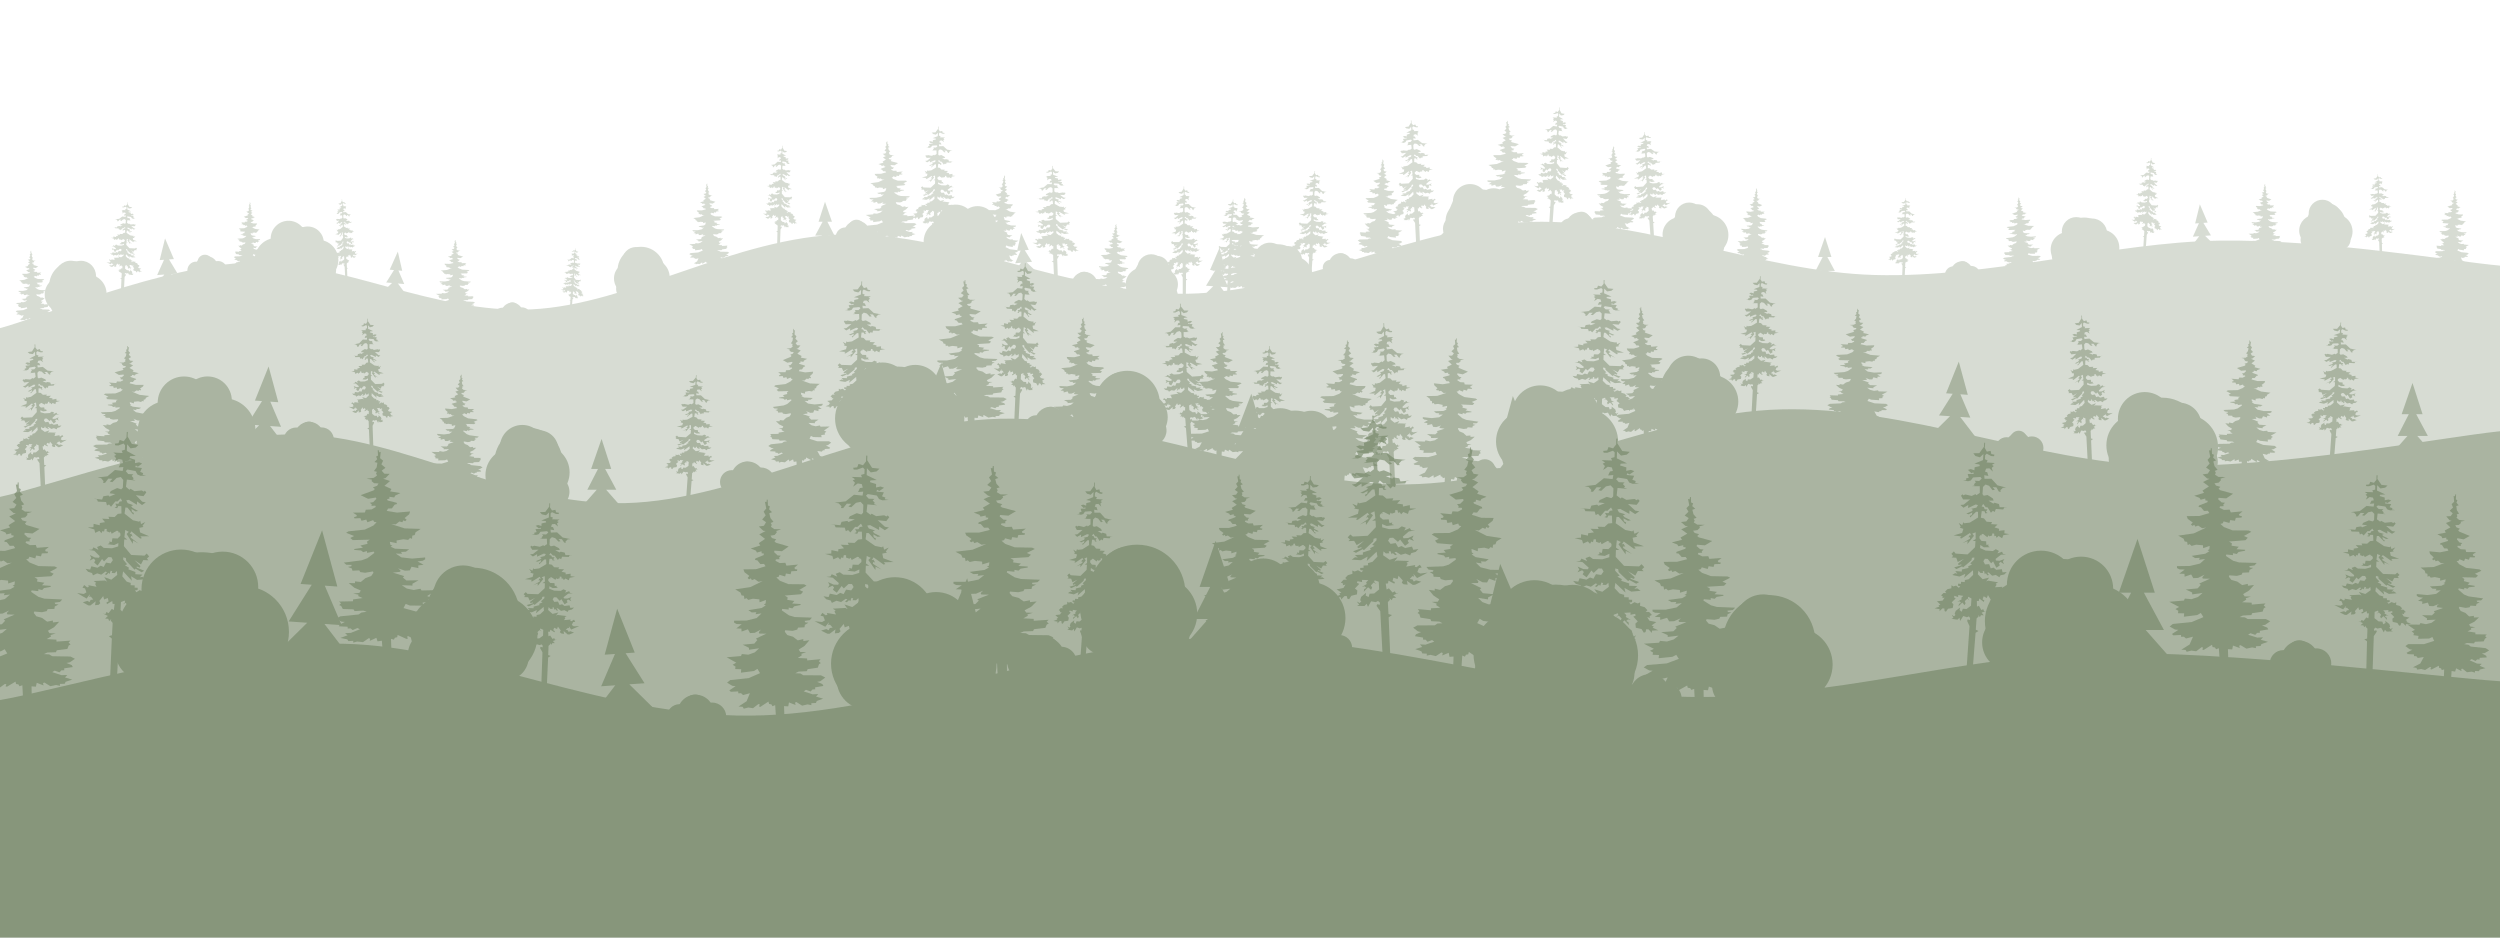
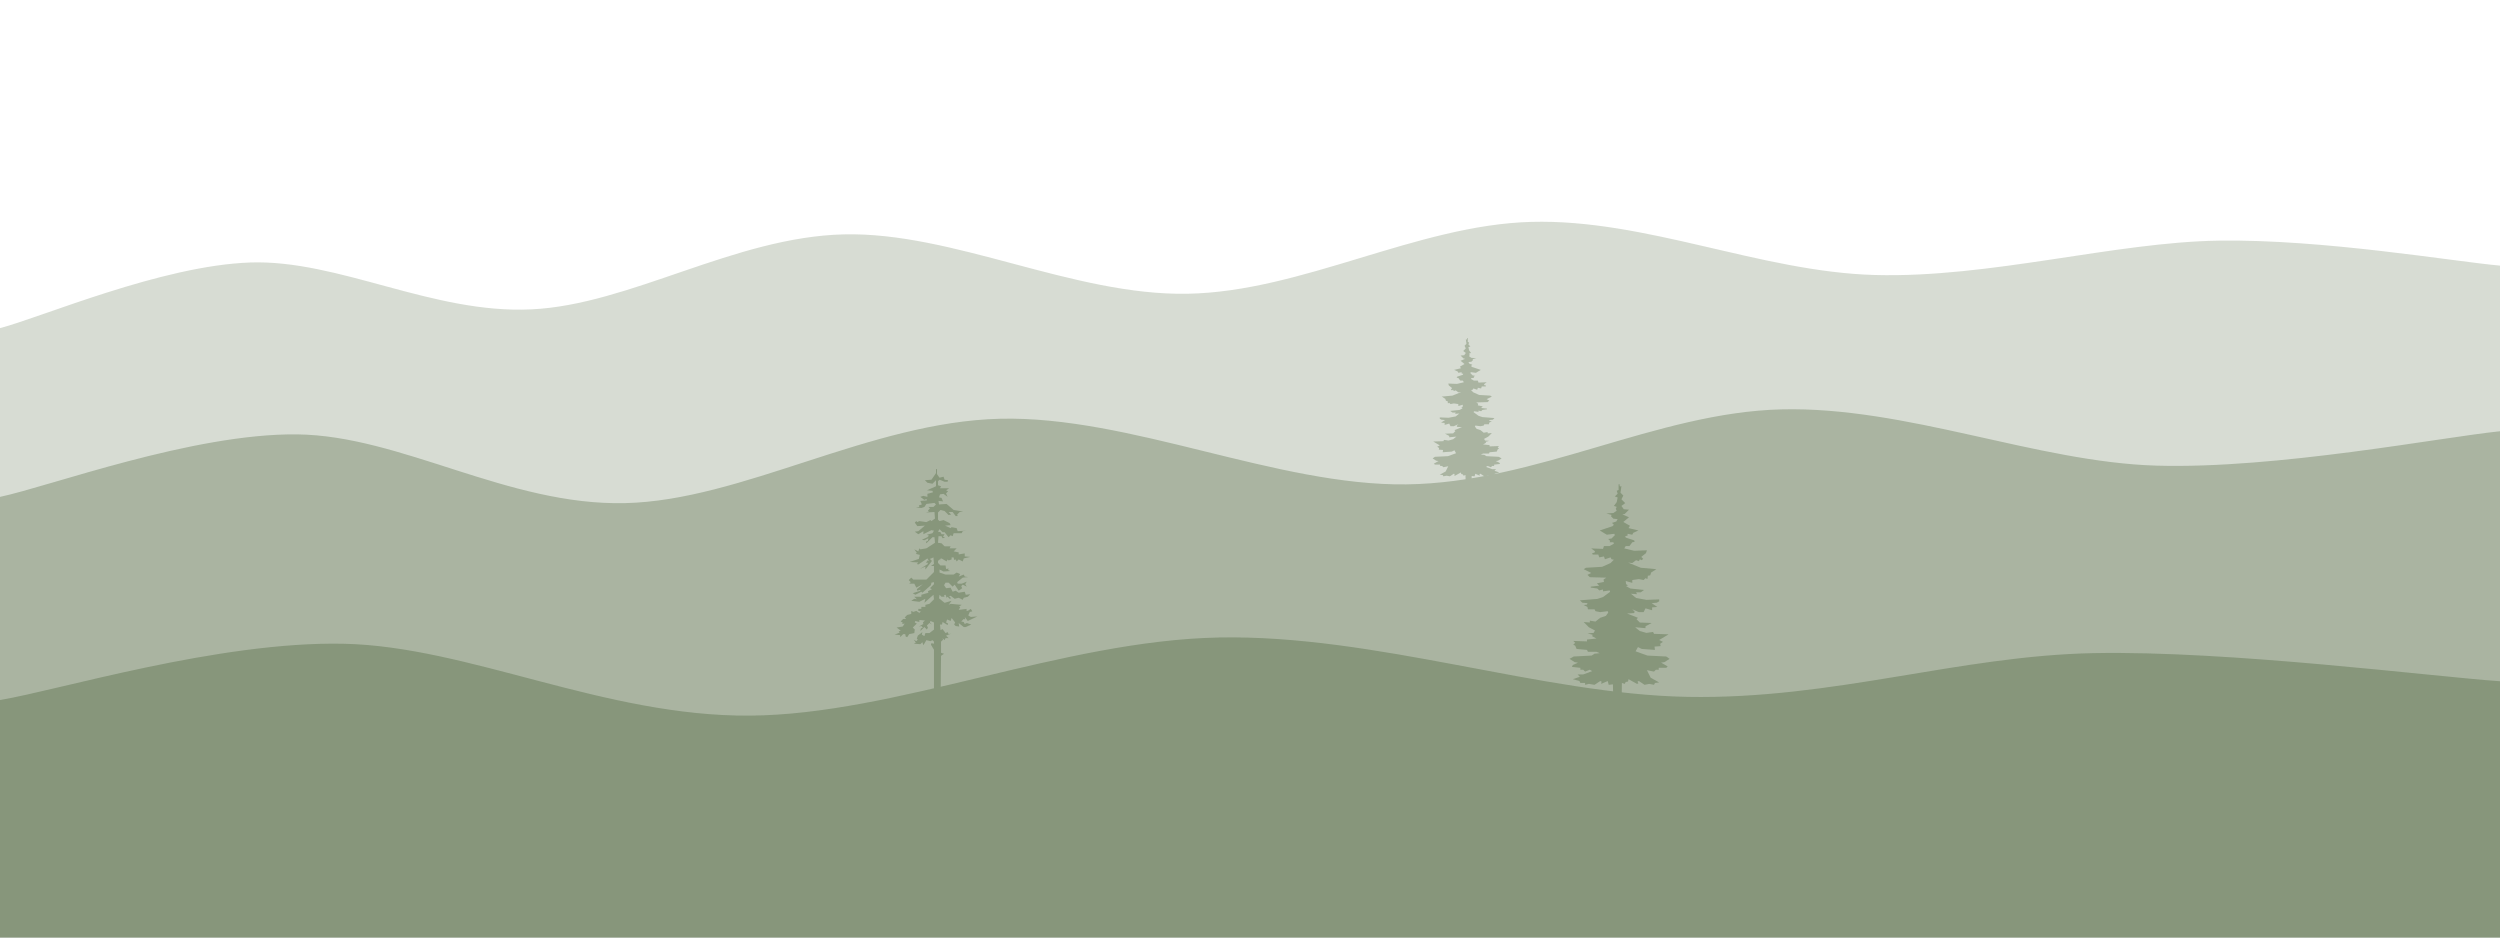
<svg xmlns="http://www.w3.org/2000/svg" xmlns:xlink="http://www.w3.org/1999/xlink" width="1600" height="600" viewBox="0 0 1600 600" fill="none">
  <defs>
    <g id="pine-tall">
      <path d="M-1.50,-235.00L-0.50,-235.00L-0.50,-230.00L2.00,-226.50L6.00,-227.50L7.00,-224.50L10.50,-224.00L10.00,-222.50L7.00,-222.50L2.00,-224.50L0.50,-223.00L0.50,-219.00L3.50,-218.00L2.50,-216.00L11.50,-216.00L8.50,-214.00L10.50,-213.00L8.50,-211.00L10.00,-207.50L6.00,-210.50L2.50,-210.00L1.50,-207.00L4.00,-206.50L5.50,-203.00L1.00,-203.50L1.50,-200.00L9.00,-200.50L16.00,-194.50L25.50,-193.00L22.00,-192.50L19.50,-190.00L20.00,-188.50L18.00,-188.50L15.00,-192.50L11.00,-192.50L13.50,-190.00L11.00,-189.50L7.00,-193.50L3.00,-194.50L0.50,-192.00L0.50,-185.00L2.00,-183.50L6.00,-184.50L12.00,-181.50L13.00,-179.50L7.50,-179.00L13.00,-176.50L14.00,-177.50L19.00,-176.50L20.00,-173.50L28.50,-174.00L25.00,-173.50L24.00,-171.50L16.00,-171.50L15.00,-168.50L13.00,-169.50L11.00,-167.50L7.00,-172.50L5.00,-172.50L2.00,-175.50L0.50,-173.00L3.00,-172.50L4.00,-170.50L7.00,-170.50L5.50,-168.00L7.50,-167.00L5.00,-166.50L4.00,-168.50L1.00,-168.50L0.50,-162.00L4.00,-161.50L7.00,-158.50L13.00,-158.50L12.00,-156.50L19.00,-156.50L16.00,-153.50L21.00,-152.50L21.00,-150.50L27.00,-151.50L27.00,-148.50L32.50,-148.00L26.00,-146.50L25.00,-143.50L21.00,-145.50L19.00,-143.50L18.00,-145.50L16.50,-145.00L16.00,-147.50L14.00,-147.50L14.00,-145.50L11.00,-144.50L10.00,-145.50L9.00,-143.50L4.00,-146.50L2.50,-146.00L3.00,-144.50L2.00,-145.50L0.50,-144.00L0.50,-142.00L3.00,-139.50L8.00,-139.50L8.50,-136.00L11.00,-136.50L10.50,-135.00L12.50,-134.00L6.00,-133.50L2.00,-135.50L2.00,-132.50L8.00,-130.50L16.00,-130.50L19.00,-132.50L22.50,-131.00L21.00,-128.50L26.00,-130.50L27.00,-128.50L30.50,-128.00L25.00,-127.50L19.50,-123.00L20.00,-121.50L24.00,-121.50L29.00,-123.50L27.50,-121.00L29.00,-118.50L25.00,-120.50L23.50,-119.00L24.50,-117.00L21.00,-114.50L17.00,-120.50L15.00,-118.50L11.00,-122.50L8.00,-122.50L6.50,-120.00L8.50,-117.00L13.00,-117.50L15.00,-113.50L18.00,-114.50L21.00,-112.50L27.00,-113.50L28.00,-110.50L32.50,-111.00L30.00,-108.50L26.00,-107.50L25.00,-105.50L21.00,-107.50L17.00,-106.50L13.00,-109.50L11.50,-109.00L13.50,-107.00L12.00,-106.50L10.00,-108.50L9.00,-107.50L8.00,-110.50L6.50,-110.00L7.00,-108.50L4.00,-108.50L2.00,-110.50L1.50,-107.00L7.00,-102.50L14.00,-104.50L11.00,-100.50L13.00,-101.50L24.00,-100.50L21.50,-99.00L22.50,-98.00L21.00,-95.50L29.00,-96.50L28.50,-95.00L30.00,-94.50L33.00,-96.50L34.50,-94.00L32.00,-93.50L30.50,-90.00L33.00,-88.50L39.50,-89.00L30.00,-84.50L27.00,-88.50L27.50,-86.00L26.00,-86.50L23.50,-84.00L26.00,-83.50L27.00,-81.50L29.00,-82.50L33.50,-81.00L28.00,-78.50L26.00,-78.50L21.00,-82.50L21.50,-79.00L18.00,-79.50L16.50,-81.00L17.50,-83.00L14.00,-87.50L13.00,-84.50L9.50,-86.00L8.50,-83.00L10.50,-82.00L10.00,-80.50L5.00,-83.50L4.50,-81.00L2.50,-81.00L3.00,-75.50L5.00,-76.50L8.00,-72.50L10.00,-73.50L11.00,-71.50L13.50,-72.00L8.50,-70.00L11.00,-67.50L8.00,-67.50L7.00,-65.50L5.00,-67.50L5.50,-66.00L3.50,-64.00L3.50,-53.00L6.50,-52.00L3.50,-50.00L3.00,0.50L-3.50,0.00L-3.50,-56.00L-6.50,-61.00L-6.00,-62.50L-3.50,-62.00L-3.50,-64.00L-5.00,-65.50L-7.00,-64.50L-11.00,-65.50L-14.00,-60.50L-15.00,-63.50L-17.00,-61.50L-23.50,-62.00L-21.50,-63.00L-23.50,-66.00L-21.00,-64.50L-19.50,-66.00L-20.50,-67.00L-19.50,-70.00L-15.00,-73.50L-15.50,-71.00L-13.00,-69.50L-12.00,-72.50L-8.00,-72.50L-3.50,-76.00L-3.50,-83.00L-7.00,-84.50L-7.50,-83.00L-5.50,-81.00L-8.00,-82.50L-10.50,-80.00L-9.50,-78.00L-10.50,-76.00L-13.00,-78.50L-17.00,-74.50L-16.50,-77.00L-14.50,-78.00L-16.00,-79.50L-18.50,-79.00L-14.00,-81.50L-14.50,-83.00L-12.50,-85.00L-18.00,-85.50L-18.00,-83.50L-22.00,-84.50L-22.50,-83.00L-20.50,-82.00L-24.50,-78.00L-22.50,-76.00L-23.00,-72.50L-28.00,-71.50L-30.00,-68.50L-31.50,-69.00L-32.00,-71.50L-34.00,-71.50L-37.00,-68.50L-37.00,-70.50L-42.50,-71.00L-37.50,-73.00L-38.50,-74.00L-36.50,-75.00L-40.50,-78.00L-34.50,-79.00L-32.50,-82.00L-35.00,-81.50L-34.50,-83.00L-36.50,-84.00L-34.00,-86.50L-31.00,-86.50L-32.50,-88.00L-30.00,-90.50L-26.00,-91.50L-26.00,-94.50L-24.00,-93.50L-21.00,-94.50L-18.00,-92.50L-16.50,-94.00L-19.00,-94.50L-19.00,-96.50L-16.00,-96.50L-16.00,-98.50L-12.00,-98.50L-12.00,-100.50L-8.00,-101.50L-3.50,-106.00L-4.00,-110.50L-13.00,-102.50L-12.00,-106.50L-18.00,-103.50L-26.00,-104.50L-23.00,-106.50L-20.50,-106.00L-23.00,-108.50L-16.00,-108.50L-16.00,-110.50L-9.00,-112.50L-9.50,-114.00L-5.50,-116.00L-7.50,-117.00L-3.50,-121.00L-3.50,-123.00L-6.00,-122.50L-6.50,-120.00L-15.00,-112.50L-16.00,-113.50L-22.00,-110.50L-24.50,-112.00L-17.00,-114.50L-17.00,-115.50L-20.00,-114.50L-20.50,-116.00L-14.50,-121.00L-21.00,-117.50L-23.00,-121.50L-28.00,-121.50L-26.50,-123.00L-28.50,-125.00L-26.00,-127.50L-24.00,-125.50L-11.00,-125.50L-3.50,-133.00L-3.50,-139.00L-6.50,-139.00L-3.50,-141.00L-4.00,-147.50L-7.50,-146.00L-5.50,-144.00L-12.00,-135.50L-12.00,-138.50L-17.50,-136.00L-9.50,-141.00L-10.00,-142.50L-11.50,-142.00L-10.00,-144.50L-8.50,-144.00L-10.00,-146.50L-19.00,-140.50L-20.50,-141.00L-19.00,-142.50L-27.50,-143.00L-18.50,-146.00L-17.50,-150.00L-21.50,-151.00L-20.50,-152.00L-23.00,-155.50L-19.00,-153.50L-18.00,-156.50L-17.00,-155.50L-11.00,-156.50L-2.50,-162.00L-3.00,-167.50L-5.00,-167.50L-11.00,-161.50L-11.50,-163.00L-9.50,-164.00L-9.00,-166.50L-13.00,-164.50L-15.50,-165.00L-10.00,-167.50L-8.50,-169.00L-10.50,-170.00L-5.00,-171.50L-3.50,-174.00L-6.00,-174.50L-14.00,-170.50L-14.00,-173.50L-19.00,-170.50L-22.50,-173.00L-19.00,-173.50L-12.50,-179.00L-20.00,-178.50L-22.50,-182.00L-21.00,-183.50L-20.00,-182.50L-18.00,-183.50L-11.00,-182.50L-7.00,-184.50L-6.00,-183.50L-2.50,-186.00L-3.00,-192.50L-11.50,-192.00L-8.50,-193.00L-9.50,-194.00L-7.50,-196.00L-9.00,-197.50L-4.00,-197.50L-1.50,-200.00L-3.00,-201.50L-11.00,-200.50L-13.00,-197.50L-16.00,-196.50L-21.50,-197.00L-18.00,-197.50L-18.50,-199.00L-15.50,-200.00L-17.00,-203.50L-10.50,-204.00L-11.00,-205.50L-13.00,-204.50L-17.00,-207.50L-14.00,-208.50L-10.00,-207.50L-10.00,-210.50L-4.50,-212.00L-5.00,-213.50L-10.50,-214.00L-1.50,-218.00L-1.50,-224.00L-5.00,-220.50L-10.00,-221.50L-12.50,-224.00L-6.00,-224.50L-1.50,-231.00L-1.50,-234.00L-1.50,-235.00Z" />
    </g>
    <g id="pine-full">
      <path d="M-2.50,-239.00L-1.50,-239.00L-1.50,-233.00L0.50,-232.00L-0.50,-229.00L2.50,-226.00L-0.50,-225.00L0.50,-220.00L3.50,-216.00L0.50,-215.00L1.50,-213.00L0.50,-211.00L4.00,-208.50L11.50,-208.00L6.00,-206.50L6.50,-205.00L4.00,-202.50L-0.50,-202.00L1.00,-199.50L5.50,-198.00L3.50,-196.00L5.00,-194.50L18.50,-190.00L11.00,-185.50L3.00,-186.50L2.50,-185.00L6.00,-181.50L9.50,-181.00L7.50,-179.00L8.00,-177.50L4.00,-177.50L3.50,-176.00L8.00,-173.50L14.00,-173.50L15.00,-170.50L27.50,-171.00L23.50,-168.00L24.00,-166.50L26.50,-166.00L26.00,-164.50L20.00,-164.50L19.00,-161.50L14.00,-162.50L13.00,-159.50L7.00,-161.50L6.00,-159.50L3.50,-159.00L7.00,-155.50L16.00,-151.50L33.00,-150.50L35.50,-149.00L27.50,-145.00L31.50,-143.00L29.00,-140.50L11.50,-140.00L14.50,-138.00L14.00,-135.50L21.50,-134.00L19.00,-131.50L28.00,-130.50L28.00,-129.50L21.00,-128.50L19.00,-126.50L15.00,-127.50L15.00,-125.50L8.00,-126.50L7.50,-125.00L15.00,-119.50L21.00,-117.50L39.50,-116.00L37.00,-113.50L31.50,-113.00L32.00,-111.50L35.50,-111.00L31.50,-109.00L31.00,-106.50L24.00,-106.50L23.00,-104.50L18.00,-103.50L10.00,-104.50L9.50,-103.00L12.00,-99.50L18.00,-97.50L23.00,-93.50L29.00,-94.50L29.00,-92.50L35.50,-93.00L30.00,-87.50L23.50,-84.00L25.00,-81.50L31.50,-81.00L26.00,-79.50L26.50,-78.00L22.00,-75.50L32.00,-74.50L32.00,-72.50L46.50,-73.00L44.50,-71.00L46.50,-69.00L44.50,-68.00L43.00,-64.50L32.00,-63.50L31.00,-61.50L22.00,-61.50L18.50,-60.00L24.00,-59.50L27.00,-57.50L46.00,-56.50L50.50,-54.00L45.00,-50.50L41.50,-50.00L47.00,-47.50L48.00,-45.50L39.00,-44.50L39.00,-42.50L36.00,-42.50L34.00,-40.50L29.00,-42.50L26.50,-41.00L36.00,-37.50L42.00,-37.50L39.50,-35.00L47.00,-32.50L40.00,-30.50L39.00,-28.50L34.00,-28.50L34.00,-26.50L30.00,-27.50L24.00,-26.50L18.00,-30.50L16.50,-30.00L17.00,-27.50L10.00,-30.50L9.00,-26.50L4.50,-27.00L4.00,0.50L-4.50,0.00L-5.00,-28.50L-8.00,-27.50L-9.00,-29.50L-11.50,-30.00L-12.00,-32.50L-21.00,-27.50L-22.50,-28.00L-21.50,-30.00L-23.00,-30.50L-29.00,-26.50L-34.00,-27.50L-39.00,-26.50L-40.00,-28.50L-44.50,-29.00L-35.50,-34.00L-31.50,-42.00L-39.00,-40.50L-41.00,-42.50L-44.00,-42.50L-44.00,-44.50L-52.00,-44.50L-53.50,-46.00L-46.50,-50.00L-50.00,-50.50L-55.50,-54.00L-52.00,-56.50L-32.00,-57.50L-19.50,-62.00L-22.00,-66.50L-26.00,-64.50L-40.00,-63.50L-39.50,-67.00L-46.00,-67.50L-45.50,-70.00L-48.50,-72.00L-44.50,-74.00L-54.50,-80.00L-39.00,-80.50L-38.00,-82.50L-31.00,-81.50L-24.00,-83.50L-19.00,-87.50L-30.00,-86.50L-30.00,-88.50L-36.50,-92.00L-24.00,-92.50L-20.50,-96.00L-22.00,-97.50L-10.50,-102.00L-18.00,-102.50L-18.50,-104.00L-16.00,-106.50L-23.00,-103.50L-28.00,-103.50L-30.00,-107.50L-37.00,-105.50L-37.00,-108.50L-42.50,-109.00L-36.50,-113.00L-42.00,-113.50L-44.50,-115.00L-44.50,-117.00L-31.00,-116.50L-20.00,-118.50L-14.50,-123.00L-21.00,-122.50L-20.00,-124.50L-25.00,-124.50L-28.50,-127.00L-14.00,-128.50L-9.50,-131.00L-11.50,-132.00L-9.50,-133.00L-9.00,-136.50L-16.00,-134.50L-16.00,-137.50L-23.00,-138.50L-28.00,-137.50L-30.00,-139.50L-32.00,-138.50L-32.50,-142.00L-35.00,-142.50L-36.00,-145.50L-41.50,-149.00L-25.00,-150.50L-11.50,-156.00L-16.00,-155.50L-20.00,-158.50L-23.00,-157.50L-24.00,-159.50L-26.00,-158.50L-27.50,-160.00L-25.50,-162.00L-30.50,-166.00L-31.50,-169.00L-18.00,-168.50L-7.50,-171.00L-9.00,-173.50L-13.00,-173.50L-16.00,-177.50L-18.50,-178.00L-18.00,-179.50L-9.00,-182.50L-8.50,-184.00L-11.00,-184.50L-11.00,-186.50L-16.00,-185.50L-17.00,-187.50L-22.50,-190.00L-12.00,-192.50L-13.50,-195.00L-6.50,-199.00L-12.50,-204.00L-5.50,-207.00L-8.00,-207.50L-12.50,-212.00L-7.00,-212.50L-4.50,-216.00L-8.50,-219.00L-4.50,-223.00L-6.50,-227.00L-3.50,-230.00L-4.50,-237.00L-3.00,-236.50L-2.50,-238.00L-2.50,-239.00Z" />
    </g>
-     <g id="pine-zig">
-       <path d="M0.00,-29.50L-3.80,-17.70L-1.40,-17.70L-5.80,-9.50L-1.80,-9.50L-7.80,-2.70L-2.40,-2.70L-2.40,0.00L2.40,0.00L2.40,-2.70L7.90,-2.70L1.90,-9.50L5.60,-9.50L1.40,-17.70L4.10,-17.70Z" />
-     </g>
  </defs>
  <g fill="#6F8262" opacity="0.28">
    <path d="M0.0,210.0 C26.7 203.0 103.3 170.0 160.0 168.0 C216.7 166.0 276.7 201.0 340.0 198.0 C403.3 195.0 470.0 151.7 540.0 150.0 C610.0 148.3 686.7 189.3 760.0 188.0 C833.3 186.7 906.7 144.0 980.0 142.0 C1053.3 140.0 1126.7 174.0 1200.0 176.0 C1273.3 178.0 1353.3 155.0 1420.0 154.0 C1486.7 153.0 1570.0 167.3 1600.0 170.0 L1600,600 L0,600 Z" />
-     <use href="#pine-full" xlink:href="#pine-full" transform="translate(22.0 210.2) rotate(-2.0) scale(0.2083 0.2083)" />
-     <g transform="translate(48.0 206.3)">
-       <circle cx="-0.91" cy="-23.47" r="15.59" />
-       <circle cx="-7.89" cy="-17.83" r="11.50" />
-       <circle cx="7.79" cy="-18.26" r="12.41" />
-       <circle cx="-2.75" cy="-29.40" r="10.04" />
-       <circle cx="3.83" cy="-29.80" r="9.59" />
-       <circle cx="-0.60" cy="-12.94" r="10.58" />
-       <circle cx="-8.44" cy="-11.14" r="7.19" />
-       <circle cx="8.82" cy="-10.25" r="7.64" />
-       <rect x="-1.50" y="-9.30" width="3.00" height="13.30" rx="0.90" />
-     </g>
-     <use href="#pine-tall" xlink:href="#pine-tall" transform="translate(78.0 192.1) rotate(3.0) scale(-0.28 0.2667)" />
-     <use href="#pine-zig" xlink:href="#pine-zig" transform="translate(108.0 186.5) rotate(-4.0) scale(1.1525 1.1525)" />
-     <g transform="translate(132.0 176.8)">
-       <circle cx="0.29" cy="-5.67" r="7.19" />
-       <circle cx="-6.50" cy="-3.78" r="5.57" />
-       <circle cx="7.54" cy="-3.94" r="5.81" />
-       <circle cx="-0.86" cy="-9.06" r="4.72" />
-       <circle cx="-2.92" cy="-2.21" r="4.38" />
-       <circle cx="3.37" cy="-2.05" r="4.38" />
-     </g>
-     <use href="#pine-full" xlink:href="#pine-full" transform="translate(158.0 175.2) rotate(2.0) scale(-0.1725 0.1917)" />
-     <g transform="translate(190.0 184.4)">
-       <circle cx="1.28" cy="-23.18" r="16.11" />
-       <circle cx="-12.99" cy="-18.09" r="14.04" />
-       <circle cx="13.51" cy="-17.92" r="13.02" />
-       <circle cx="-5.34" cy="-31.69" r="11.42" />
-       <circle cx="6.91" cy="-29.14" r="10.31" />
-       <circle cx="-1.19" cy="-14.35" r="13.03" />
-       <circle cx="-14.43" cy="-13.02" r="9.25" />
-       <circle cx="15.99" cy="-11.50" r="9.14" />
-       <rect x="-1.60" y="-9.92" width="3.20" height="13.92" rx="0.96" />
-     </g>
-     <use href="#pine-tall" xlink:href="#pine-tall" transform="translate(222.0 184.2) rotate(-3.0) scale(0.2054 0.2417)" />
-     <use href="#pine-zig" xlink:href="#pine-zig" transform="translate(252.0 190.9) rotate(5.0) scale(-1.0169 1.0169)" />
-     <use href="#pine-full" xlink:href="#pine-full" transform="translate(292.0 205.4) scale(0.2383 0.2167)" />
-     <g transform="translate(328.0 205.8)">
-       <circle cx="-0.26" cy="-5.04" r="7.04" />
-       <circle cx="-6.51" cy="-3.36" r="5.51" />
-       <circle cx="6.09" cy="-3.50" r="5.59" />
-       <circle cx="-0.08" cy="-8.05" r="4.26" />
-       <circle cx="-3.02" cy="-1.96" r="3.70" />
-       <circle cx="2.83" cy="-1.82" r="4.12" />
-     </g>
-     <use href="#pine-tall" xlink:href="#pine-tall" transform="translate(365.0 201.9) rotate(4.0) scale(-0.1833 0.1833)" />
-     <g transform="translate(410.0 195.1)">
-       <circle cx="0.24" cy="-22.18" r="14.97" />
-       <circle cx="-6.67" cy="-16.91" r="10.38" />
-       <circle cx="6.52" cy="-17.46" r="12.10" />
-       <circle cx="-3.07" cy="-28.27" r="8.69" />
-       <circle cx="2.55" cy="-27.19" r="8.94" />
-       <circle cx="0.35" cy="-11.45" r="9.23" />
-       <circle cx="-8.44" cy="-10.25" r="7.26" />
-       <circle cx="9.84" cy="-10.74" r="6.89" />
-       <rect x="-1.40" y="-8.68" width="2.80" height="12.68" rx="0.84" />
-     </g>
-     <use href="#pine-full" xlink:href="#pine-full" transform="translate(455.0 175.2) rotate(-2.0) scale(0.2417 0.2417)" />
-     <use href="#pine-tall" xlink:href="#pine-tall" transform="translate(498.0 163.7) rotate(2.0) scale(-0.27 0.3)" />
-     <use href="#pine-zig" xlink:href="#pine-zig" transform="translate(528.0 161.1) scale(1.0847 1.0847)" />
-     <g transform="translate(548.0 155.9)">
-       <circle cx="0.44" cy="-6.30" r="8.38" />
-       <circle cx="-7.01" cy="-4.20" r="6.14" />
-       <circle cx="7.69" cy="-4.38" r="6.80" />
-       <circle cx="0.14" cy="-10.06" r="5.24" />
-       <circle cx="-3.16" cy="-2.45" r="4.77" />
-       <circle cx="3.70" cy="-2.27" r="4.86" />
-     </g>
-     <use href="#pine-full" xlink:href="#pine-full" transform="translate(572.0 160.0) rotate(-3.0) scale(0.3063 0.2917)" />
-     <use href="#pine-tall" xlink:href="#pine-tall" transform="translate(598.0 165.2) rotate(2.0) scale(0.3583 0.3583)" />
-     <g transform="translate(618.0 175.4)">
-       <circle cx="0.48" cy="-24.77" r="16.90" />
-       <circle cx="-13.14" cy="-20.79" r="13.73" />
-       <circle cx="11.17" cy="-20.27" r="13.86" />
-       <circle cx="-6.27" cy="-32.27" r="12.18" />
-       <circle cx="7.63" cy="-31.64" r="11.84" />
-       <circle cx="0.34" cy="-15.29" r="12.81" />
-       <circle cx="-18.02" cy="-14.32" r="9.83" />
-       <circle cx="16.13" cy="-12.28" r="9.51" />
-       <rect x="-1.70" y="-10.54" width="3.40" height="14.54" rx="1.02" />
-     </g>
-     <use href="#pine-full" xlink:href="#pine-full" transform="translate(638.0 173.8) rotate(4.0) scale(-0.2273 0.2583)" />
-     <use href="#pine-zig" xlink:href="#pine-zig" transform="translate(656.0 177.0) rotate(-5.0) scale(0.9492 0.9492)" />
-     <use href="#pine-tall" xlink:href="#pine-tall" transform="translate(676.0 184.5) rotate(-2.0) scale(-0.36 0.3333)" />
-     <g transform="translate(694.0 188.0)">
-       <circle cx="0.10" cy="-5.67" r="8.32" />
-       <circle cx="-7.71" cy="-3.78" r="5.88" />
-       <circle cx="5.89" cy="-3.94" r="5.70" />
-       <circle cx="-0.25" cy="-9.06" r="5.04" />
-       <circle cx="-3.65" cy="-2.21" r="4.33" />
-       <circle cx="2.85" cy="-2.05" r="4.48" />
-     </g>
-     <use href="#pine-full" xlink:href="#pine-full" transform="translate(712.0 197.2) rotate(3.0) scale(0.225 0.225)" />
-     <g transform="translate(738.0 197.4)">
-       <circle cx="-0.04" cy="-19.97" r="12.43" />
-       <circle cx="-6.75" cy="-15.30" r="10.83" />
-       <circle cx="5.85" cy="-15.39" r="10.03" />
-       <circle cx="-1.23" cy="-25.83" r="8.85" />
-       <circle cx="2.29" cy="-25.52" r="8.14" />
-       <circle cx="0.71" cy="-10.57" r="9.22" />
-       <circle cx="-9.26" cy="-9.17" r="6.76" />
-       <circle cx="9.03" cy="-8.41" r="6.76" />
-       <rect x="-1.30" y="-8.06" width="2.60" height="12.06" rx="0.78" />
-     </g>
-     <use href="#pine-tall" xlink:href="#pine-tall" transform="translate(758.0 195.7) scale(0.3 0.325)" />
-     <use href="#pine-zig" xlink:href="#pine-zig" transform="translate(778.0 195.2) rotate(4.0) scale(-1.25 1.25)" />
-     <use href="#pine-full" xlink:href="#pine-full" transform="translate(798.0 191.2) rotate(-2.0) scale(-0.3 0.27)" />
-     <use href="#pine-tall" xlink:href="#pine-tall" transform="translate(786.0 193.4) rotate(3.0) scale(0.28 0.28)" />
-     <g transform="translate(818.0 192.1)">
-       <circle cx="-0.06" cy="-20.82" r="14.95" />
-       <circle cx="-10.55" cy="-16.15" r="12.22" />
-       <circle cx="9.51" cy="-15.57" r="12.50" />
-       <circle cx="-5.27" cy="-26.73" r="10.05" />
-       <circle cx="6.36" cy="-25.70" r="8.91" />
-       <circle cx="0.54" cy="-11.35" r="11.09" />
-       <circle cx="-14.34" cy="-12.38" r="7.54" />
-       <circle cx="14.40" cy="-10.69" r="8.04" />
-       <rect x="-1.40" y="-8.68" width="2.80" height="12.68" rx="0.84" />
-     </g>
-     <use href="#pine-tall" xlink:href="#pine-tall" transform="translate(838.0 182.2) rotate(3.0) scale(0.31 0.31)" />
-     <g transform="translate(858.0 174.6)">
-       <circle cx="-0.10" cy="-5.04" r="7.51" />
-       <circle cx="-6.50" cy="-3.36" r="4.92" />
-       <circle cx="6.33" cy="-3.50" r="5.79" />
-       <circle cx="0.23" cy="-8.05" r="4.45" />
-       <circle cx="-2.52" cy="-1.96" r="3.88" />
-       <circle cx="3.69" cy="-1.82" r="3.62" />
-     </g>
-     <use href="#pine-full" xlink:href="#pine-full" transform="translate(882.0 169.7) rotate(2.0) scale(-0.2692 0.2833)" />
-     <use href="#pine-tall" xlink:href="#pine-tall" transform="translate(908.0 163.1) rotate(-3.0) scale(0.3667 0.3667)" />
-     <use href="#pine-zig" xlink:href="#pine-zig" transform="translate(930.0 155.2) rotate(5.0) scale(1.1525 1.1525)" />
-     <g transform="translate(948.0 159.6)">
-       <circle cx="0.21" cy="-22.48" r="15.85" />
-       <circle cx="-10.42" cy="-18.25" r="12.41" />
-       <circle cx="10.39" cy="-17.46" r="13.24" />
-       <circle cx="-7.15" cy="-30.84" r="10.96" />
-       <circle cx="7.90" cy="-28.48" r="10.63" />
-       <circle cx="-0.51" cy="-13.78" r="12.46" />
-       <circle cx="-15.75" cy="-13.16" r="8.77" />
-       <circle cx="15.51" cy="-13.04" r="8.61" />
-       <rect x="-1.60" y="-9.92" width="3.20" height="13.92" rx="0.96" />
-     </g>
-     <use href="#pine-full" xlink:href="#pine-full" transform="translate(968.0 151.0) rotate(-2.0) scale(0.333 0.3083)" />
-     <use href="#pine-tall" xlink:href="#pine-tall" transform="translate(992.0 150.8) rotate(4.0) scale(-0.315 0.35)" />
-     <g transform="translate(1012.0 151.1)">
-       <circle cx="-0.86" cy="-6.30" r="8.96" />
-       <circle cx="-7.01" cy="-4.20" r="7.23" />
-       <circle cx="8.51" cy="-4.38" r="6.54" />
-       <circle cx="0.19" cy="-10.06" r="5.55" />
-       <circle cx="-3.06" cy="-2.45" r="4.98" />
-       <circle cx="3.85" cy="-2.27" r="4.89" />
-     </g>
-     <use href="#pine-full" xlink:href="#pine-full" transform="translate(1032.0 153.4) scale(-0.25 0.25)" />
-     <use href="#pine-tall" xlink:href="#pine-tall" transform="translate(1058.0 158.8) rotate(-4.0) scale(0.3325 0.3167)" />
-     <g transform="translate(1084.0 168.5)">
-       <circle cx="0.59" cy="-22.43" r="14.58" />
-       <circle cx="-8.84" cy="-18.39" r="11.12" />
-       <circle cx="9.04" cy="-18.10" r="13.14" />
-       <circle cx="-2.89" cy="-29.78" r="9.10" />
-       <circle cx="2.40" cy="-29.00" r="8.80" />
-       <circle cx="-0.50" cy="-11.75" r="10.84" />
-       <circle cx="-10.61" cy="-10.11" r="7.27" />
-       <circle cx="12.12" cy="-10.70" r="7.36" />
-       <rect x="-1.50" y="-9.30" width="3.00" height="13.30" rx="0.90" />
-     </g>
-     <use href="#pine-full" xlink:href="#pine-full" transform="translate(1122.0 172.2) rotate(3.0) scale(0.1993 0.2167)" />
-     <use href="#pine-zig" xlink:href="#pine-zig" transform="translate(1168.0 183.7) scale(-1.0847 1.0847)" />
-     <use href="#pine-tall" xlink:href="#pine-tall" transform="translate(1218.0 183.6) rotate(2.0) scale(0.2417 0.2417)" />
-     <g transform="translate(1256.0 179.3)">
-       <circle cx="-0.38" cy="-5.04" r="7.04" />
-       <circle cx="-5.74" cy="-3.36" r="5.49" />
-       <circle cx="5.62" cy="-3.50" r="5.61" />
-       <circle cx="0.27" cy="-8.05" r="4.07" />
-       <circle cx="-2.48" cy="-1.96" r="3.98" />
-       <circle cx="2.35" cy="-1.82" r="3.78" />
-     </g>
-     <use href="#pine-full" xlink:href="#pine-full" transform="translate(1294.0 176.1) rotate(-3.0) scale(-0.2292 0.2083)" />
-     <g transform="translate(1334.0 175.1)">
-       <circle cx="-0.15" cy="-20.97" r="14.90" />
-       <circle cx="-10.31" cy="-15.42" r="11.26" />
-       <circle cx="10.74" cy="-16.53" r="11.64" />
-       <circle cx="-5.21" cy="-26.93" r="9.23" />
-       <circle cx="4.89" cy="-25.54" r="9.71" />
-       <circle cx="0.20" cy="-10.88" r="11.11" />
-       <circle cx="-12.93" cy="-11.22" r="7.89" />
-       <circle cx="14.01" cy="-9.91" r="7.53" />
-       <rect x="-1.40" y="-8.68" width="2.80" height="12.68" rx="0.84" />
-     </g>
-     <use href="#pine-tall" xlink:href="#pine-tall" transform="translate(1372.0 165.6) rotate(4.0) scale(-0.242 0.275)" />
-     <use href="#pine-zig" xlink:href="#pine-zig" transform="translate(1410.0 160.7) rotate(-4.0) scale(1.0169 1.0169)" />
-     <use href="#pine-full" xlink:href="#pine-full" transform="translate(1450.0 165.6) scale(0.2 0.2)" />
-     <g transform="translate(1488.0 163.1)">
-       <circle cx="0.67" cy="-20.22" r="12.41" />
-       <circle cx="-6.48" cy="-15.51" r="10.03" />
-       <circle cx="6.51" cy="-14.90" r="11.12" />
-       <circle cx="-1.67" cy="-26.50" r="8.77" />
-       <circle cx="2.42" cy="-25.09" r="7.71" />
-       <circle cx="-1.23" cy="-10.86" r="8.97" />
-       <circle cx="-8.79" cy="-9.60" r="6.86" />
-       <circle cx="9.83" cy="-9.72" r="6.54" />
-       <rect x="-1.30" y="-8.06" width="2.60" height="12.06" rx="0.78" />
-     </g>
-     <use href="#pine-tall" xlink:href="#pine-tall" transform="translate(1524.0 168.3) rotate(-2.0) scale(0.2417 0.2417)" />
-     <use href="#pine-full" xlink:href="#pine-full" transform="translate(1568.0 173.5) rotate(3.0) scale(-0.2058 0.2167)" />
  </g>
  <g fill="#6F8262" opacity="0.44">
    <path d="M0.0,318.0 C31.7 311.3 123.3 277.3 190.0 278.0 C256.7 278.7 325.0 323.7 400.0 322.0 C475.0 320.3 556.7 270.0 640.0 268.0 C723.3 266.0 816.7 311.0 900.0 310.0 C983.3 309.0 1060.0 264.0 1140.0 262.0 C1220.0 260.0 1303.3 295.7 1380.0 298.0 C1456.7 300.3 1563.3 279.7 1600.0 276.0 L1600,600 L0,600 Z" />
-     <use href="#pine-tall" xlink:href="#pine-tall" transform="translate(28.0 320.1) rotate(-3.0) scale(0.425 0.425)" />
-     <use href="#pine-full" xlink:href="#pine-full" transform="translate(78.0 305.0) rotate(2.0) scale(-0.378 0.35)" />
-     <g transform="translate(124.0 302.5)">
-       <circle cx="0.85" cy="-33.05" r="24.33" />
-       <circle cx="-16.90" cy="-26.90" r="18.94" />
-       <circle cx="18.97" cy="-27.16" r="20.51" />
-       <circle cx="-6.23" cy="-44.70" r="16.86" />
-       <circle cx="8.83" cy="-46.03" r="15.55" />
-       <circle cx="-0.07" cy="-18.56" r="19.49" />
-       <circle cx="-22.66" cy="-19.14" r="13.90" />
-       <circle cx="23.88" cy="-18.72" r="12.87" />
-       <rect x="-2.40" y="-14.88" width="4.80" height="18.88" rx="1.44" />
-     </g>
-     <use href="#pine-zig" xlink:href="#pine-zig" transform="translate(168.0 290.4) rotate(4.0) scale(1.8983 1.8983)" />
-     <g transform="translate(198.0 286.3)">
-       <circle cx="-0.15" cy="-6.93" r="9.41" />
-       <circle cx="-8.43" cy="-4.62" r="8.08" />
-       <circle cx="7.74" cy="-4.81" r="7.96" />
-       <circle cx="-0.28" cy="-11.07" r="5.42" />
-       <circle cx="-3.27" cy="-2.70" r="5.42" />
-       <circle cx="4.67" cy="-2.50" r="4.93" />
-     </g>
-     <use href="#pine-tall" xlink:href="#pine-tall" transform="translate(238.0 294.0) rotate(-2.0) scale(-0.345 0.3833)" />
-     <use href="#pine-full" xlink:href="#pine-full" transform="translate(292.0 315.4) rotate(3.0) scale(0.3167 0.3167)" />
-     <g transform="translate(338.0 329.2)">
-       <circle cx="0.20" cy="-33.65" r="21.76" />
-       <circle cx="-9.91" cy="-25.08" r="17.41" />
-       <circle cx="8.99" cy="-26.89" r="17.56" />
-       <circle cx="-3.72" cy="-42.86" r="14.38" />
-       <circle cx="6.92" cy="-41.32" r="12.49" />
-       <circle cx="-1.16" cy="-19.03" r="14.07" />
-       <circle cx="-13.63" cy="-16.91" r="10.33" />
-       <circle cx="15.92" cy="-14.45" r="10.53" />
-       <rect x="-2.10" y="-13.02" width="4.20" height="17.02" rx="1.26" />
-     </g>
-     <use href="#pine-zig" xlink:href="#pine-zig" transform="translate(385.0 328.9) scale(-1.6271 1.6271)" />
-     <use href="#pine-tall" xlink:href="#pine-tall" transform="translate(440.0 326.1) rotate(4.0) scale(0.385 0.3667)" />
-     <g transform="translate(478.0 313.5)">
-       <circle cx="0.46" cy="-7.56" r="10.60" />
-       <circle cx="-9.63" cy="-5.04" r="7.57" />
-       <circle cx="8.94" cy="-5.25" r="9.07" />
-       <circle cx="-0.03" cy="-12.07" r="5.94" />
-       <circle cx="-5.45" cy="-2.94" r="5.51" />
-       <circle cx="3.40" cy="-2.73" r="6.16" />
-     </g>
-     <use href="#pine-full" xlink:href="#pine-full" transform="translate(512.0 306.0) rotate(-3.0) scale(-0.38 0.4)" />
-     <use href="#pine-tall" xlink:href="#pine-tall" transform="translate(548.0 295.6) rotate(2.0) scale(0.4917 0.4917)" />
-     <g transform="translate(576.0 296.8)">
-       <circle cx="-1.12" cy="-37.25" r="24.93" />
-       <circle cx="-20.09" cy="-28.97" r="21.47" />
-       <circle cx="18.68" cy="-29.15" r="22.51" />
-       <circle cx="-11.21" cy="-47.77" r="17.04" />
-       <circle cx="9.77" cy="-46.57" r="16.70" />
-       <circle cx="-0.45" cy="-21.03" r="19.54" />
-       <circle cx="-21.92" cy="-19.19" r="13.20" />
-       <circle cx="24.74" cy="-18.76" r="14.28" />
-       <rect x="-2.50" y="-15.50" width="5.00" height="19.50" rx="1.50" />
-     </g>
-     <use href="#pine-zig" xlink:href="#pine-zig" transform="translate(598.0 284.0) rotate(5.0) scale(1.7627 1.7627)" />
-     <use href="#pine-full" xlink:href="#pine-full" transform="translate(622.0 278.7) rotate(-2.0) scale(0.4583 0.4167)" />
-     <use href="#pine-tall" xlink:href="#pine-tall" transform="translate(650.0 278.0) rotate(3.0) scale(-0.4107 0.4667)" />
-     <g transform="translate(672.0 277.3)">
-       <circle cx="0.29" cy="-6.93" r="9.99" />
-       <circle cx="-8.95" cy="-4.62" r="6.90" />
-       <circle cx="9.25" cy="-4.81" r="7.72" />
-       <circle cx="0.50" cy="-11.07" r="5.90" />
-       <circle cx="-3.59" cy="-2.70" r="5.41" />
-       <circle cx="4.53" cy="-2.50" r="5.42" />
-     </g>
-     <use href="#pine-full" xlink:href="#pine-full" transform="translate(694.0 289.0) scale(0.3583 0.3583)" />
-     <g transform="translate(722.0 290.2)">
-       <circle cx="-0.53" cy="-32.07" r="20.82" />
-       <circle cx="-10.47" cy="-25.21" r="15.43" />
-       <circle cx="9.80" cy="-23.20" r="15.54" />
-       <circle cx="-4.29" cy="-39.37" r="12.55" />
-       <circle cx="4.86" cy="-38.58" r="11.75" />
-       <circle cx="-0.37" cy="-16.21" r="14.78" />
-       <circle cx="-12.63" cy="-13.63" r="10.58" />
-       <circle cx="15.06" cy="-14.68" r="9.51" />
-       <rect x="-2.00" y="-12.40" width="4.00" height="16.40" rx="1.20" />
-     </g>
-     <use href="#pine-tall" xlink:href="#pine-tall" transform="translate(762.0 295.2) rotate(-4.0) scale(-0.43 0.43)" />
-     <use href="#pine-full" xlink:href="#pine-full" transform="translate(780.0 298.6) rotate(2.0) scale(0.36 0.36)" />
-     <use href="#pine-zig" xlink:href="#pine-zig" transform="translate(798.0 306.5) rotate(3.0) scale(1.85 1.85)" />
-     <use href="#pine-tall" xlink:href="#pine-tall" transform="translate(812.0 310.8) scale(-0.38 0.38)" />
-     <g transform="translate(828.0 317.0)">
-       <circle cx="0.72" cy="-31.69" r="22.55" />
-       <circle cx="-15.10" cy="-24.96" r="17.70" />
-       <circle cx="14.73" cy="-25.06" r="17.80" />
-       <circle cx="-8.67" cy="-40.55" r="15.21" />
-       <circle cx="11.13" cy="-39.98" r="14.13" />
-       <circle cx="0.02" cy="-18.39" r="17.40" />
-       <circle cx="-18.86" cy="-17.72" r="12.51" />
-       <circle cx="20.77" cy="-16.00" r="12.16" />
-       <rect x="-2.20" y="-13.64" width="4.40" height="17.64" rx="1.32" />
-     </g>
-     <use href="#pine-full" xlink:href="#pine-full" transform="translate(858.0 315.8) rotate(2.0) scale(-0.43 0.41)" />
-     <use href="#pine-tall" xlink:href="#pine-tall" transform="translate(892.0 320.2) rotate(-3.0) scale(0.4447 0.4833)" />
-     <use href="#pine-full" xlink:href="#pine-full" transform="translate(926.0 317.9) rotate(4.0) scale(0.425 0.425)" />
-     <g transform="translate(950.0 312.8)">
-       <circle cx="0.19" cy="-7.56" r="9.47" />
-       <circle cx="-8.90" cy="-5.04" r="8.75" />
-       <circle cx="9.52" cy="-5.25" r="7.99" />
-       <circle cx="0.27" cy="-12.07" r="6.83" />
-       <circle cx="-3.92" cy="-2.94" r="5.56" />
-       <circle cx="4.14" cy="-2.73" r="6.14" />
-     </g>
-     <use href="#pine-zig" xlink:href="#pine-zig" transform="translate(972.0 307.3) rotate(-4.0) scale(-1.8305 1.8305)" />
-     <g transform="translate(996.0 310.8)">
-       <circle cx="1.53" cy="-36.48" r="23.75" />
-       <circle cx="-18.75" cy="-28.31" r="19.80" />
-       <circle cx="18.06" cy="-27.99" r="21.56" />
-       <circle cx="-10.25" cy="-46.23" r="17.92" />
-       <circle cx="11.80" cy="-46.58" r="15.50" />
-       <circle cx="-2.07" cy="-19.64" r="19.19" />
-       <circle cx="-21.48" cy="-18.50" r="13.19" />
-       <circle cx="23.99" cy="-17.51" r="13.25" />
-       <rect x="-2.40" y="-14.88" width="4.80" height="18.88" rx="1.44" />
-     </g>
-     <use href="#pine-tall" xlink:href="#pine-tall" transform="translate(1022.0 296.6) rotate(2.0) scale(-0.54 0.5)" />
-     <use href="#pine-full" xlink:href="#pine-full" transform="translate(1054.0 286.0) rotate(-2.0) scale(0.3375 0.375)" />
-     <g transform="translate(1084.0 282.3)">
-       <circle cx="-1.19" cy="-33.12" r="20.03" />
-       <circle cx="-11.15" cy="-24.88" r="17.09" />
-       <circle cx="11.49" cy="-25.28" r="17.02" />
-       <circle cx="-3.51" cy="-40.99" r="13.66" />
-       <circle cx="5.05" cy="-41.07" r="11.86" />
-       <circle cx="0.07" cy="-17.04" r="14.24" />
-       <circle cx="-14.34" cy="-15.66" r="11.00" />
-       <circle cx="14.56" cy="-15.72" r="10.31" />
-       <rect x="-2.10" y="-13.02" width="4.20" height="17.02" rx="1.26" />
-     </g>
-     <use href="#pine-tall" xlink:href="#pine-tall" transform="translate(1122.0 272.6) rotate(3.0) scale(0.4083 0.4083)" />
-     <use href="#pine-full" xlink:href="#pine-full" transform="translate(1188.0 277.3) scale(-0.3667 0.3333)" />
-     <use href="#pine-zig" xlink:href="#pine-zig" transform="translate(1250.0 283.3) rotate(4.0) scale(1.7627 1.7627)" />
-     <g transform="translate(1292.0 291.1)">
-       <circle cx="-0.13" cy="-6.30" r="8.00" />
-       <circle cx="-7.79" cy="-4.20" r="7.09" />
-       <circle cx="8.38" cy="-4.38" r="7.43" />
-       <circle cx="-0.07" cy="-10.06" r="5.39" />
-       <circle cx="-2.85" cy="-2.45" r="5.03" />
-       <circle cx="3.68" cy="-2.27" r="4.41" />
-     </g>
-     <use href="#pine-tall" xlink:href="#pine-tall" transform="translate(1338.0 303.6) rotate(-3.0) scale(0.4117 0.4333)" />
-     <g transform="translate(1384.0 313.2)">
-       <circle cx="-0.11" cy="-33.89" r="24.80" />
-       <circle cx="-15.83" cy="-28.19" r="20.09" />
-       <circle cx="14.64" cy="-27.05" r="20.91" />
-       <circle cx="-11.38" cy="-45.11" r="17.17" />
-       <circle cx="10.55" cy="-41.14" r="14.38" />
-       <circle cx="1.09" cy="-19.21" r="18.35" />
-       <circle cx="-21.04" cy="-19.51" r="13.38" />
-       <circle cx="23.00" cy="-17.66" r="12.38" />
-       <rect x="-2.30" y="-14.26" width="4.60" height="18.26" rx="1.38" />
-     </g>
-     <use href="#pine-full" xlink:href="#pine-full" transform="translate(1436.0 305.4) rotate(2.0) scale(-0.3667 0.3667)" />
-     <use href="#pine-tall" xlink:href="#pine-tall" transform="translate(1492.0 300.2) rotate(4.0) scale(0.42 0.4)" />
-     <use href="#pine-zig" xlink:href="#pine-zig" transform="translate(1544.0 295.1) scale(-1.6949 1.6949)" />
+     <use href="#pine-full" xlink:href="#pine-full" transform="translate(940.0 315.9) scale(0.4167 0.4167)" />
  </g>
  <g fill="#6F8262" opacity="0.60">
    <path d="M0.0,448.0 C36.7 442.0 140.0 410.3 220.0 412.0 C300.0 413.7 386.7 458.7 480.0 458.0 C573.3 457.3 680.0 410.0 780.0 408.0 C880.0 406.0 986.7 444.3 1080.0 446.0 C1173.3 447.7 1253.3 419.7 1340.0 418.0 C1426.7 416.3 1556.7 433.0 1600.0 436.0 L1600,600 L0,600 Z" />
-     <use href="#pine-full" xlink:href="#pine-full" transform="translate(18.0 456.0) rotate(-2.0) scale(0.6167 0.6167)" />
-     <use href="#pine-tall" xlink:href="#pine-tall" transform="translate(72.0 444.6) rotate(3.0) scale(-0.6593 0.7167)" />
-     <g transform="translate(128.0 442.7)">
-       <circle cx="0.99" cy="-50.36" r="38.90" />
-       <circle cx="-23.62" cy="-39.23" r="28.85" />
-       <circle cx="27.55" cy="-38.29" r="29.38" />
-       <circle cx="-12.13" cy="-65.68" r="25.31" />
-       <circle cx="14.56" cy="-66.95" r="22.71" />
-       <circle cx="1.22" cy="-28.45" r="26.40" />
-       <circle cx="-35.22" cy="-26.12" r="19.10" />
-       <circle cx="32.27" cy="-27.70" r="20.30" />
-       <rect x="-3.50" y="-21.70" width="7.00" height="25.70" rx="2.10" />
-     </g>
-     <g transform="translate(168.0 425.0)">
-       <circle cx="-0.80" cy="-8.82" r="12.90" />
-       <circle cx="-10.00" cy="-5.88" r="9.10" />
-       <circle cx="11.09" cy="-6.12" r="9.44" />
-       <circle cx="-0.23" cy="-14.09" r="6.90" />
-       <circle cx="-4.62" cy="-3.43" r="6.54" />
-       <circle cx="4.79" cy="-3.19" r="6.09" />
-     </g>
-     <use href="#pine-zig" xlink:href="#pine-zig" transform="translate(200.0 427.2) rotate(4.0) scale(2.9831 2.9831)" />
-     <use href="#pine-full" xlink:href="#pine-full" transform="translate(248.0 425.4) rotate(-3.0) scale(-0.621 0.575)" />
-     <g transform="translate(300.0 442.1)">
-       <circle cx="2.59" cy="-48.78" r="30.03" />
-       <circle cx="-13.94" cy="-37.78" r="23.35" />
-       <circle cx="17.77" cy="-35.22" r="26.19" />
-       <circle cx="-3.64" cy="-61.20" r="19.02" />
-       <circle cx="5.05" cy="-59.11" r="17.75" />
-       <circle cx="1.82" cy="-26.86" r="22.88" />
-       <circle cx="-22.96" cy="-22.87" r="16.04" />
-       <circle cx="23.31" cy="-21.65" r="15.07" />
-       <rect x="-3.10" y="-19.22" width="6.20" height="23.22" rx="1.86" />
-     </g>
-     <use href="#pine-tall" xlink:href="#pine-tall" transform="translate(348.0 447.4) rotate(2.0) scale(0.5333 0.5333)" />
-     <use href="#pine-zig" xlink:href="#pine-zig" transform="translate(400.0 461.4) rotate(-4.0) scale(-2.4407 2.4407)" />
-     <g transform="translate(445.0 464.4)">
-       <circle cx="0.21" cy="-8.19" r="11.60" />
-       <circle cx="-10.01" cy="-5.46" r="8.27" />
-       <circle cx="10.70" cy="-5.69" r="9.09" />
-       <circle cx="-0.20" cy="-13.08" r="6.82" />
-       <circle cx="-5.08" cy="-3.19" r="6.05" />
-       <circle cx="5.56" cy="-2.96" r="5.90" />
-     </g>
-     <use href="#pine-full" xlink:href="#pine-full" transform="translate(500.0 468.9) rotate(-3.0) scale(0.5938 0.625)" />
-     <use href="#pine-tall" xlink:href="#pine-tall" transform="translate(548.0 463.8) rotate(2.0) scale(-0.7333 0.7333)" />
-     <g transform="translate(586.0 463.3)">
-       <circle cx="-0.70" cy="-49.63" r="34.57" />
-       <circle cx="-27.02" cy="-38.55" r="27.12" />
-       <circle cx="22.58" cy="-38.45" r="29.21" />
-       <circle cx="-13.28" cy="-68.69" r="25.20" />
-       <circle cx="13.08" cy="-62.86" r="21.53" />
-       <circle cx="-0.11" cy="-28.13" r="25.38" />
-       <circle cx="-31.45" cy="-28.34" r="19.06" />
-       <circle cx="35.18" cy="-24.72" r="17.62" />
-       <rect x="-3.40" y="-21.08" width="6.80" height="25.08" rx="2.04" />
-     </g>
-     <use href="#pine-zig" xlink:href="#pine-zig" transform="translate(612.0 449.8) rotate(5.0) scale(2.7119 2.7119)" />
-     <use href="#pine-full" xlink:href="#pine-full" transform="translate(642.0 441.5) rotate(-2.0) scale(0.66 0.6)" />
-     <g transform="translate(668.0 430.4)">
-       <circle cx="-0.02" cy="-9.45" r="13.48" />
-       <circle cx="-13.04" cy="-6.30" r="10.24" />
-       <circle cx="11.21" cy="-6.56" r="9.91" />
-       <circle cx="1.11" cy="-15.09" r="8.36" />
-       <circle cx="-3.38" cy="-3.68" r="7.78" />
-       <circle cx="5.89" cy="-3.41" r="7.75" />
-     </g>
-     <use href="#pine-tall" xlink:href="#pine-tall" transform="translate(692.0 437.8) rotate(4.0) scale(0.484 0.55)" />
-     <g transform="translate(728.0 426.2)">
-       <circle cx="-0.27" cy="-46.72" r="30.89" />
-       <circle cx="-13.89" cy="-35.79" r="22.76" />
-       <circle cx="14.95" cy="-33.34" r="23.27" />
-       <circle cx="-5.40" cy="-57.25" r="19.21" />
-       <circle cx="6.02" cy="-56.07" r="18.10" />
-       <circle cx="1.46" cy="-22.17" r="19.97" />
-       <circle cx="-21.01" cy="-21.68" r="14.92" />
-       <circle cx="19.33" cy="-21.48" r="14.20" />
-       <rect x="-2.90" y="-17.98" width="5.80" height="21.98" rx="1.74" />
-     </g>
-     <use href="#pine-zig" xlink:href="#pine-zig" transform="translate(778.0 419.9) scale(-2.5 2.5)" />
-     <use href="#pine-full" xlink:href="#pine-full" transform="translate(798.0 418.4) rotate(-2.0) scale(0.48 0.48)" />
-     <use href="#pine-tall" xlink:href="#pine-tall" transform="translate(832.0 422.0) rotate(3.0) scale(-0.5 0.5)" />
-     <g transform="translate(818.0 424.3)">
-       <circle cx="1.62" cy="-36.90" r="26.07" />
-       <circle cx="-15.46" cy="-31.55" r="20.07" />
-       <circle cx="19.97" cy="-28.75" r="23.12" />
-       <circle cx="-9.44" cy="-48.97" r="17.91" />
-       <circle cx="9.49" cy="-47.93" r="17.16" />
-       <circle cx="0.93" cy="-20.62" r="20.50" />
-       <circle cx="-25.29" cy="-20.37" r="14.26" />
-       <circle cx="22.41" cy="-18.83" r="13.52" />
-       <rect x="-2.60" y="-16.12" width="5.20" height="20.12" rx="1.56" />
-     </g>
-     <g transform="translate(848.0 419.9)">
-       <circle cx="-1.31" cy="-7.56" r="10.15" />
-       <circle cx="-8.69" cy="-5.04" r="8.60" />
-       <circle cx="9.12" cy="-5.25" r="8.25" />
-       <circle cx="0.33" cy="-12.07" r="6.30" />
-       <circle cx="-4.18" cy="-2.94" r="5.52" />
-       <circle cx="4.48" cy="-2.73" r="5.71" />
-     </g>
-     <use href="#pine-tall" xlink:href="#pine-tall" transform="translate(888.0 430.2) rotate(-3.0) scale(0.735 0.7)" />
-     <use href="#pine-full" xlink:href="#pine-full" transform="translate(932.0 437.4) rotate(3.0) scale(-0.5827 0.6333)" />
-     <use href="#pine-zig" xlink:href="#pine-zig" transform="translate(966.0 444.7) rotate(-4.0) scale(2.8475 2.8475)" />
-     <g transform="translate(996.0 457.1)">
-       <circle cx="-0.42" cy="-50.19" r="32.76" />
-       <circle cx="-25.29" cy="-38.64" r="27.66" />
-       <circle cx="23.97" cy="-37.64" r="28.39" />
-       <circle cx="-13.98" cy="-62.68" r="23.10" />
-       <circle cx="10.47" cy="-60.62" r="22.20" />
-       <circle cx="0.18" cy="-25.83" r="27.03" />
-       <circle cx="-33.08" cy="-26.52" r="19.14" />
-       <circle cx="31.81" cy="-26.53" r="18.28" />
-       <rect x="-3.30" y="-20.46" width="6.60" height="24.46" rx="1.98" />
-     </g>
-     <use href="#pine-tall" xlink:href="#pine-tall" transform="translate(1028.0 454.9) rotate(2.0) scale(-0.7417 0.7417)" />
-     <g transform="translate(1056.0 453.1)">
-       <circle cx="-0.07" cy="-8.82" r="12.84" />
-       <circle cx="-10.18" cy="-5.88" r="9.24" />
-       <circle cx="10.44" cy="-6.12" r="9.78" />
-       <circle cx="-1.04" cy="-14.09" r="6.92" />
-       <circle cx="-5.45" cy="-3.43" r="6.32" />
-       <circle cx="5.91" cy="-3.19" r="6.60" />
-     </g>
-     <use href="#pine-full" xlink:href="#pine-full" transform="translate(1088.0 457.4) rotate(-2.0) scale(0.63 0.5833)" />
-     <g transform="translate(1132.0 459.8)">
-       <circle cx="0.21" cy="-49.39" r="29.54" />
-       <circle cx="-17.80" cy="-35.49" r="22.62" />
-       <circle cx="17.41" cy="-34.51" r="23.47" />
-       <circle cx="-3.60" cy="-61.17" r="18.21" />
-       <circle cx="6.56" cy="-57.16" r="18.59" />
-       <circle cx="0.31" cy="-26.15" r="21.15" />
-       <circle cx="-22.11" cy="-21.16" r="14.17" />
-       <circle cx="20.71" cy="-21.68" r="15.14" />
-       <rect x="-3.00" y="-18.60" width="6.00" height="22.60" rx="1.80" />
-     </g>
-     <use href="#pine-tall" xlink:href="#pine-tall" transform="translate(1260.0 437.7) rotate(4.0) scale(0.5925 0.6583)" />
-     <g transform="translate(1318.0 436.9)">
-       <circle cx="1.32" cy="-47.31" r="31.89" />
-       <circle cx="-21.53" cy="-39.34" r="26.15" />
-       <circle cx="23.31" cy="-35.00" r="27.55" />
-       <circle cx="-11.73" cy="-62.62" r="21.86" />
-       <circle cx="13.88" cy="-60.10" r="20.55" />
-       <circle cx="-0.18" cy="-26.72" r="24.61" />
-       <circle cx="-31.33" cy="-25.74" r="18.11" />
-       <circle cx="28.88" cy="-25.37" r="18.18" />
-       <rect x="-3.20" y="-19.84" width="6.40" height="23.84" rx="1.92" />
-     </g>
-     <use href="#pine-zig" xlink:href="#pine-zig" transform="translate(1368.0 430.9) scale(-2.9153 2.9153)" />
-     <use href="#pine-full" xlink:href="#pine-full" transform="translate(1424.0 432.0) rotate(-3.0) scale(0.6083 0.6083)" />
-     <g transform="translate(1472.0 430.2)">
-       <circle cx="-0.09" cy="-8.19" r="11.87" />
-       <circle cx="-10.72" cy="-5.46" r="8.66" />
-       <circle cx="10.43" cy="-5.69" r="9.56" />
-       <circle cx="-0.52" cy="-13.08" r="7.38" />
-       <circle cx="-3.33" cy="-3.19" r="6.32" />
-       <circle cx="4.99" cy="-2.96" r="5.92" />
-     </g>
-     <use href="#pine-tall" xlink:href="#pine-tall" transform="translate(1516.0 439.2) rotate(2.0) scale(-0.6038 0.575)" />
-     <use href="#pine-full" xlink:href="#pine-full" transform="translate(1566.0 443.7) rotate(3.0) scale(0.5067 0.5333)" />
+     <use href="#pine-tall" xlink:href="#pine-tall" transform="translate(600.0 452.0) scale(0.6458 0.6458)" />
+     <use href="#pine-full" xlink:href="#pine-full" transform="translate(1035.0 454.3) scale(-0.6042 0.6042)" />
  </g>
</svg>
